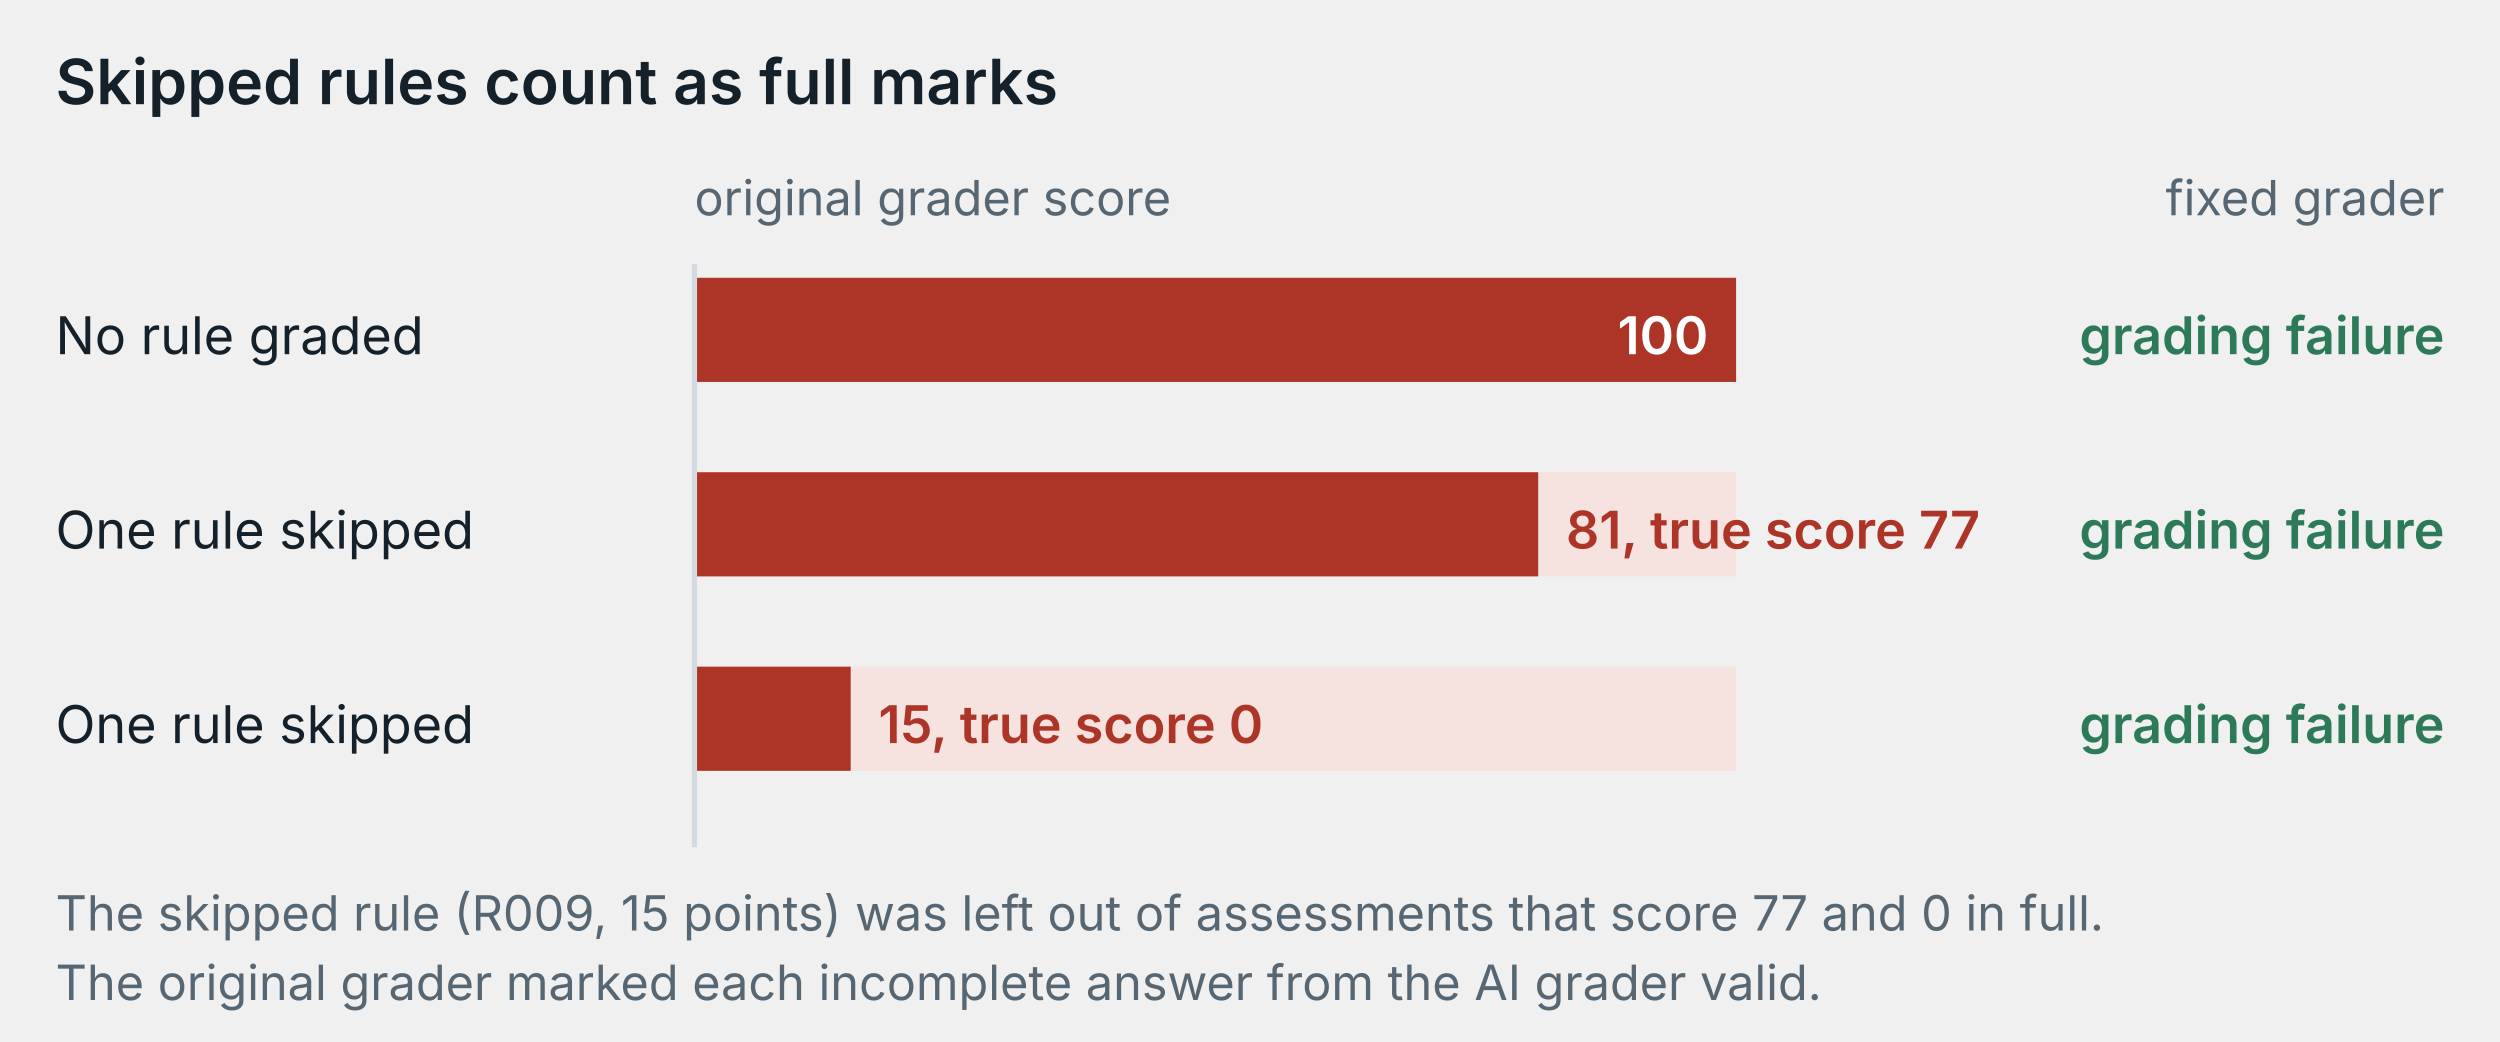
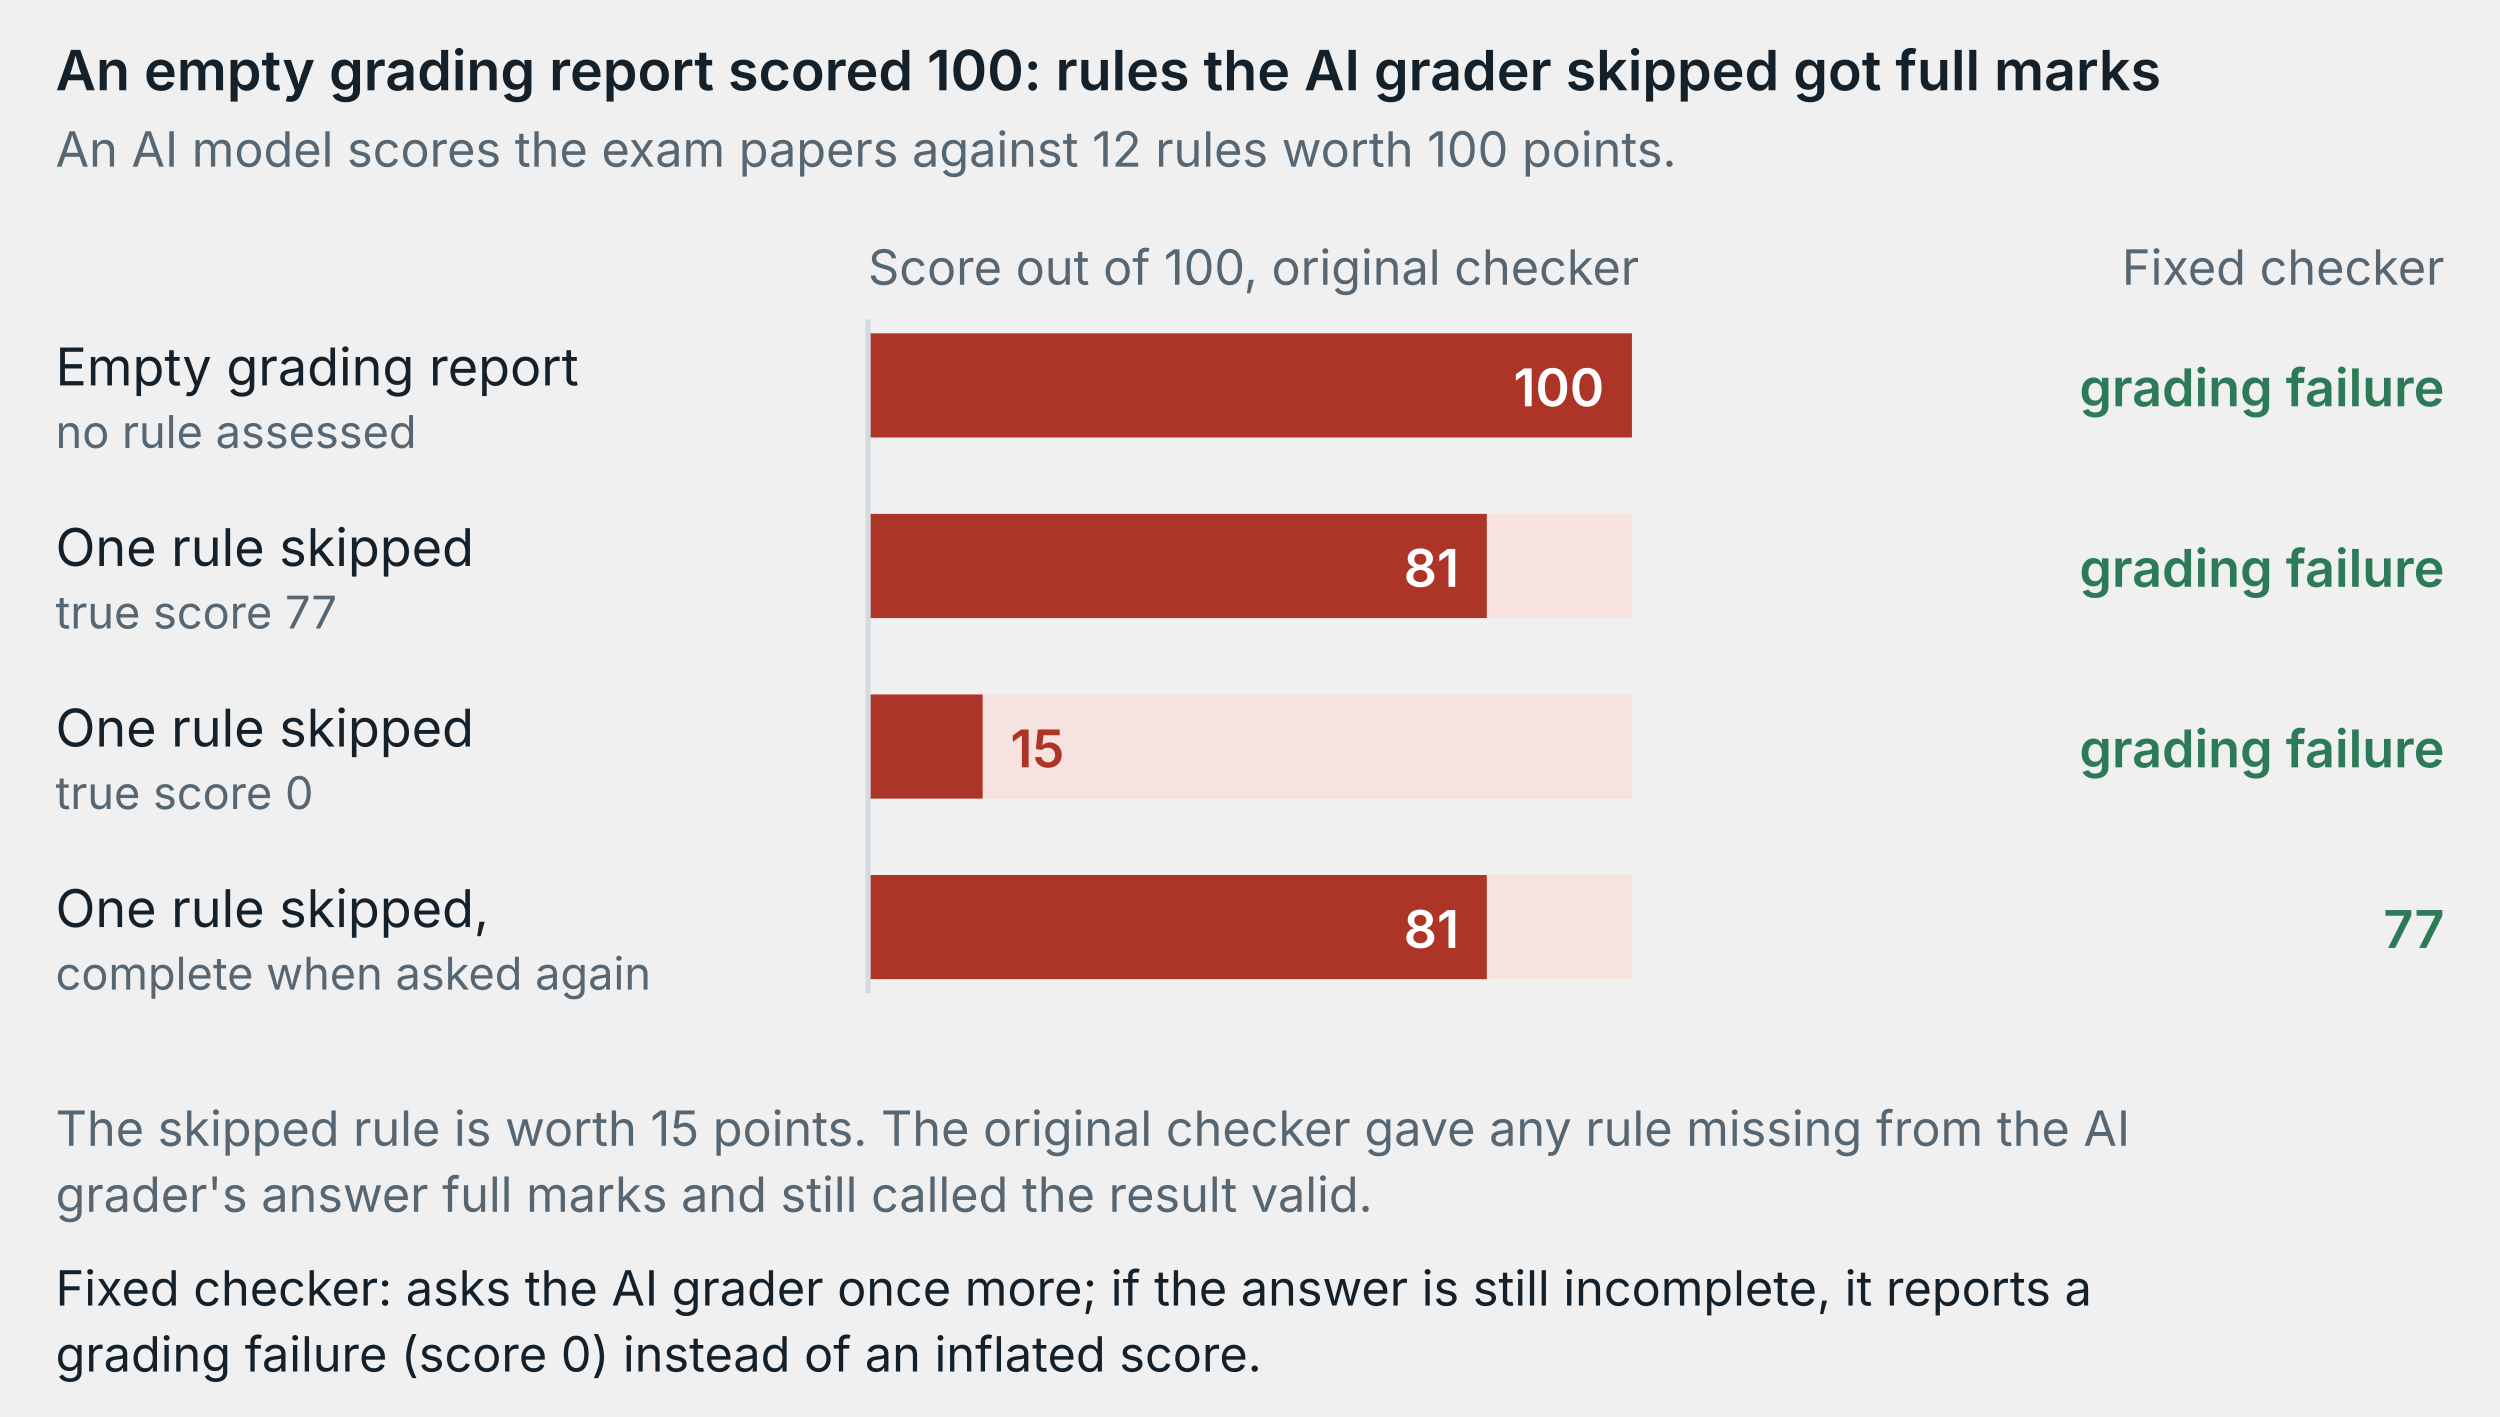
- <svg xmlns="http://www.w3.org/2000/svg" viewBox="0 0 720 300" role="img">
+ <svg xmlns="http://www.w3.org/2000/svg" viewBox="0 0 720 408" role="img">
  <style>
  .ink{fill:#14212b} .muted{fill:#566773} .rule{stroke:#d3dbe0} .bg{fill:#ffffff}
-   .good{fill:#2c7a57} .bad{fill:#ad3528} .warn{fill:#9a6510} .acc{fill:#0f5c78}
-   .goodS{stroke:#2c7a57} .badS{stroke:#ad3528} .accS{stroke:#0f5c78} .inkS{stroke:#14212b}
-   .goodBg{fill:#e4f2ea} .badBg{fill:#f6e2df} .warnBg{fill:#f6ecda} .accBg{fill:#e3eff4}
+   .good{fill:#2c7a57} .bad{fill:#ad3528} .warn{fill:#9a6510} .acc{fill:#0f5c78} .onbar{fill:#ffffff}
+   .goodS{stroke:#2c7a57} .badS{stroke:#ad3528} .accS{stroke:#0f5c78} .inkS{stroke:#14212b} .warnS{stroke:#9a6510} .ruleS{stroke:#d3dbe0}
+   .goodBg{fill:#e4f2ea} .badBg{fill:#f6e2df} .warnBg{fill:#f6ecda} .accBg{fill:#e3eff4} .ruleF{fill:#eef2f4}
  text{font-family:"IBM Plex Sans",system-ui,-apple-system,"Segoe UI",sans-serif}
  @media (prefers-color-scheme: dark){
    .ink{fill:#e2e9ed} .muted{fill:#95a6b1} .rule{stroke:#2a3843} .bg{fill:#152029}
-     .good{fill:#6cc79a} .bad{fill:#f08a7c} .warn{fill:#e0a64a} .acc{fill:#6cb6d3}
-     .goodS{stroke:#6cc79a} .badS{stroke:#f08a7c} .accS{stroke:#6cb6d3} .inkS{stroke:#e2e9ed}
-     .goodBg{fill:#15302a} .badBg{fill:#3a1f1c} .warnBg{fill:#352a16} .accBg{fill:#16303c}
+     .good{fill:#6cc79a} .bad{fill:#f08a7c} .warn{fill:#e0a64a} .acc{fill:#6cb6d3} .onbar{fill:#10181f}
+     .goodS{stroke:#6cc79a} .badS{stroke:#f08a7c} .accS{stroke:#6cb6d3} .inkS{stroke:#e2e9ed} .warnS{stroke:#e0a64a} .ruleS{stroke:#2a3843}
+     .goodBg{fill:#15302a} .badBg{fill:#3a1f1c} .warnBg{fill:#352a16} .accBg{fill:#16303c} .ruleF{fill:#1d2a34}
  }
</style>
-   <text class="ink" x="16" y="30" font-size="18" font-weight="600">Skipped rules count as full marks</text>
-   <text class="muted" x="200" y="62" font-size="14">original grader score</text>
-   <text class="muted" x="704" y="62" font-size="14" text-anchor="end">fixed grader</text>
-   <text class="ink" x="16" y="102" font-size="15">No rule graded</text>
-   <rect class="badBg" x="200" y="80" width="300" height="30" />
-   <rect class="bad" x="200" y="80" width="300" height="30" />
-   <text x="492" y="102" font-size="15" font-weight="600" text-anchor="end" fill="#fff">100</text>
-   <text class="good" x="704" y="102" font-size="15" font-weight="600" text-anchor="end">grading failure</text>
-   <text class="ink" x="16" y="158" font-size="15">One rule skipped</text>
-   <rect class="badBg" x="200" y="136" width="300" height="30" />
-   <rect class="bad" x="200" y="136" width="243" height="30" />
-   <text class="bad" x="451" y="158" font-size="15" font-weight="600">81, true score 77</text>
-   <text class="good" x="704" y="158" font-size="15" font-weight="600" text-anchor="end">grading failure</text>
-   <text class="ink" x="16" y="214" font-size="15">One rule skipped</text>
-   <rect class="badBg" x="200" y="192" width="300" height="30" />
-   <rect class="bad" x="200" y="192" width="45" height="30" />
-   <text class="bad" x="253" y="214" font-size="15" font-weight="600">15, true score 0</text>
-   <text class="good" x="704" y="214" font-size="15" font-weight="600" text-anchor="end">grading failure</text>
-   <line class="rule" x1="200" y1="76" x2="200" y2="244" stroke-width="1.5" />
-   <text class="muted" x="16" y="268" font-size="14">The skipped rule (R009, 15 points) was left out of assessments that score 77 and 0 in full.</text>
-   <text class="muted" x="16" y="288" font-size="14">The original grader marked each incomplete answer from the AI grader valid.</text>
+   <text x="16" y="26" class="ink" font-size="16" font-weight="600">An empty grading report scored 100: rules the AI grader skipped got full marks</text>
+   <text x="16" y="48" class="muted" font-size="14">An AI model scores the exam papers against 12 rules worth 100 points.</text>
+   <text x="250" y="82" class="muted" font-size="14">Score out of 100, original checker</text>
+   <text x="704" y="82" class="muted" font-size="14" text-anchor="end">Fixed checker</text>
+   <text x="16" y="111" class="ink" font-size="15">Empty grading report</text>
+   <text x="16" y="129" class="muted" font-size="13">no rule assessed</text>
+   <rect class="badBg" x="250" y="96" width="220" height="30" />
+   <rect class="bad" x="250" y="96" width="220.0" height="30" />
+   <text x="462.0" y="117" class="onbar" font-size="15" font-weight="600" text-anchor="end">100</text>
+   <text x="704" y="117" class="good" font-size="15" font-weight="600" text-anchor="end">grading failure</text>
+   <text x="16" y="163" class="ink" font-size="15">One rule skipped</text>
+   <text x="16" y="181" class="muted" font-size="13">true score 77</text>
+   <rect class="badBg" x="250" y="148" width="220" height="30" />
+   <rect class="bad" x="250" y="148" width="178.2" height="30" />
+   <text x="420.2" y="169" class="onbar" font-size="15" font-weight="600" text-anchor="end">81</text>
+   <text x="704" y="169" class="good" font-size="15" font-weight="600" text-anchor="end">grading failure</text>
+   <text x="16" y="215" class="ink" font-size="15">One rule skipped</text>
+   <text x="16" y="233" class="muted" font-size="13">true score 0</text>
+   <rect class="badBg" x="250" y="200" width="220" height="30" />
+   <rect class="bad" x="250" y="200" width="33.0" height="30" />
+   <text x="291.0" y="221" class="bad" font-size="15" font-weight="600">15</text>
+   <text x="704" y="221" class="good" font-size="15" font-weight="600" text-anchor="end">grading failure</text>
+   <text x="16" y="267" class="ink" font-size="15">One rule skipped,</text>
+   <text x="16" y="285" class="muted" font-size="13">complete when asked again</text>
+   <rect class="badBg" x="250" y="252" width="220" height="30" />
+   <rect class="bad" x="250" y="252" width="178.2" height="30" />
+   <text x="420.2" y="273" class="onbar" font-size="15" font-weight="600" text-anchor="end">81</text>
+   <text x="704" y="273" class="good" font-size="15" font-weight="600" text-anchor="end">77</text>
+   <line class="rule" x1="250" y1="92" x2="250" y2="286" stroke-width="1.5" />
+   <text x="16" y="330" class="muted" font-size="14">The skipped rule is worth 15 points. The original checker gave any rule missing from the AI</text>
+   <text x="16" y="349" class="muted" font-size="14">grader's answer full marks and still called the result valid.</text>
+   <text x="16" y="376" class="ink" font-size="14">Fixed checker: asks the AI grader once more; if the answer is still incomplete, it reports a</text>
+   <text x="16" y="395" class="ink" font-size="14">grading failure (score 0) instead of an inflated score.</text>
</svg>
